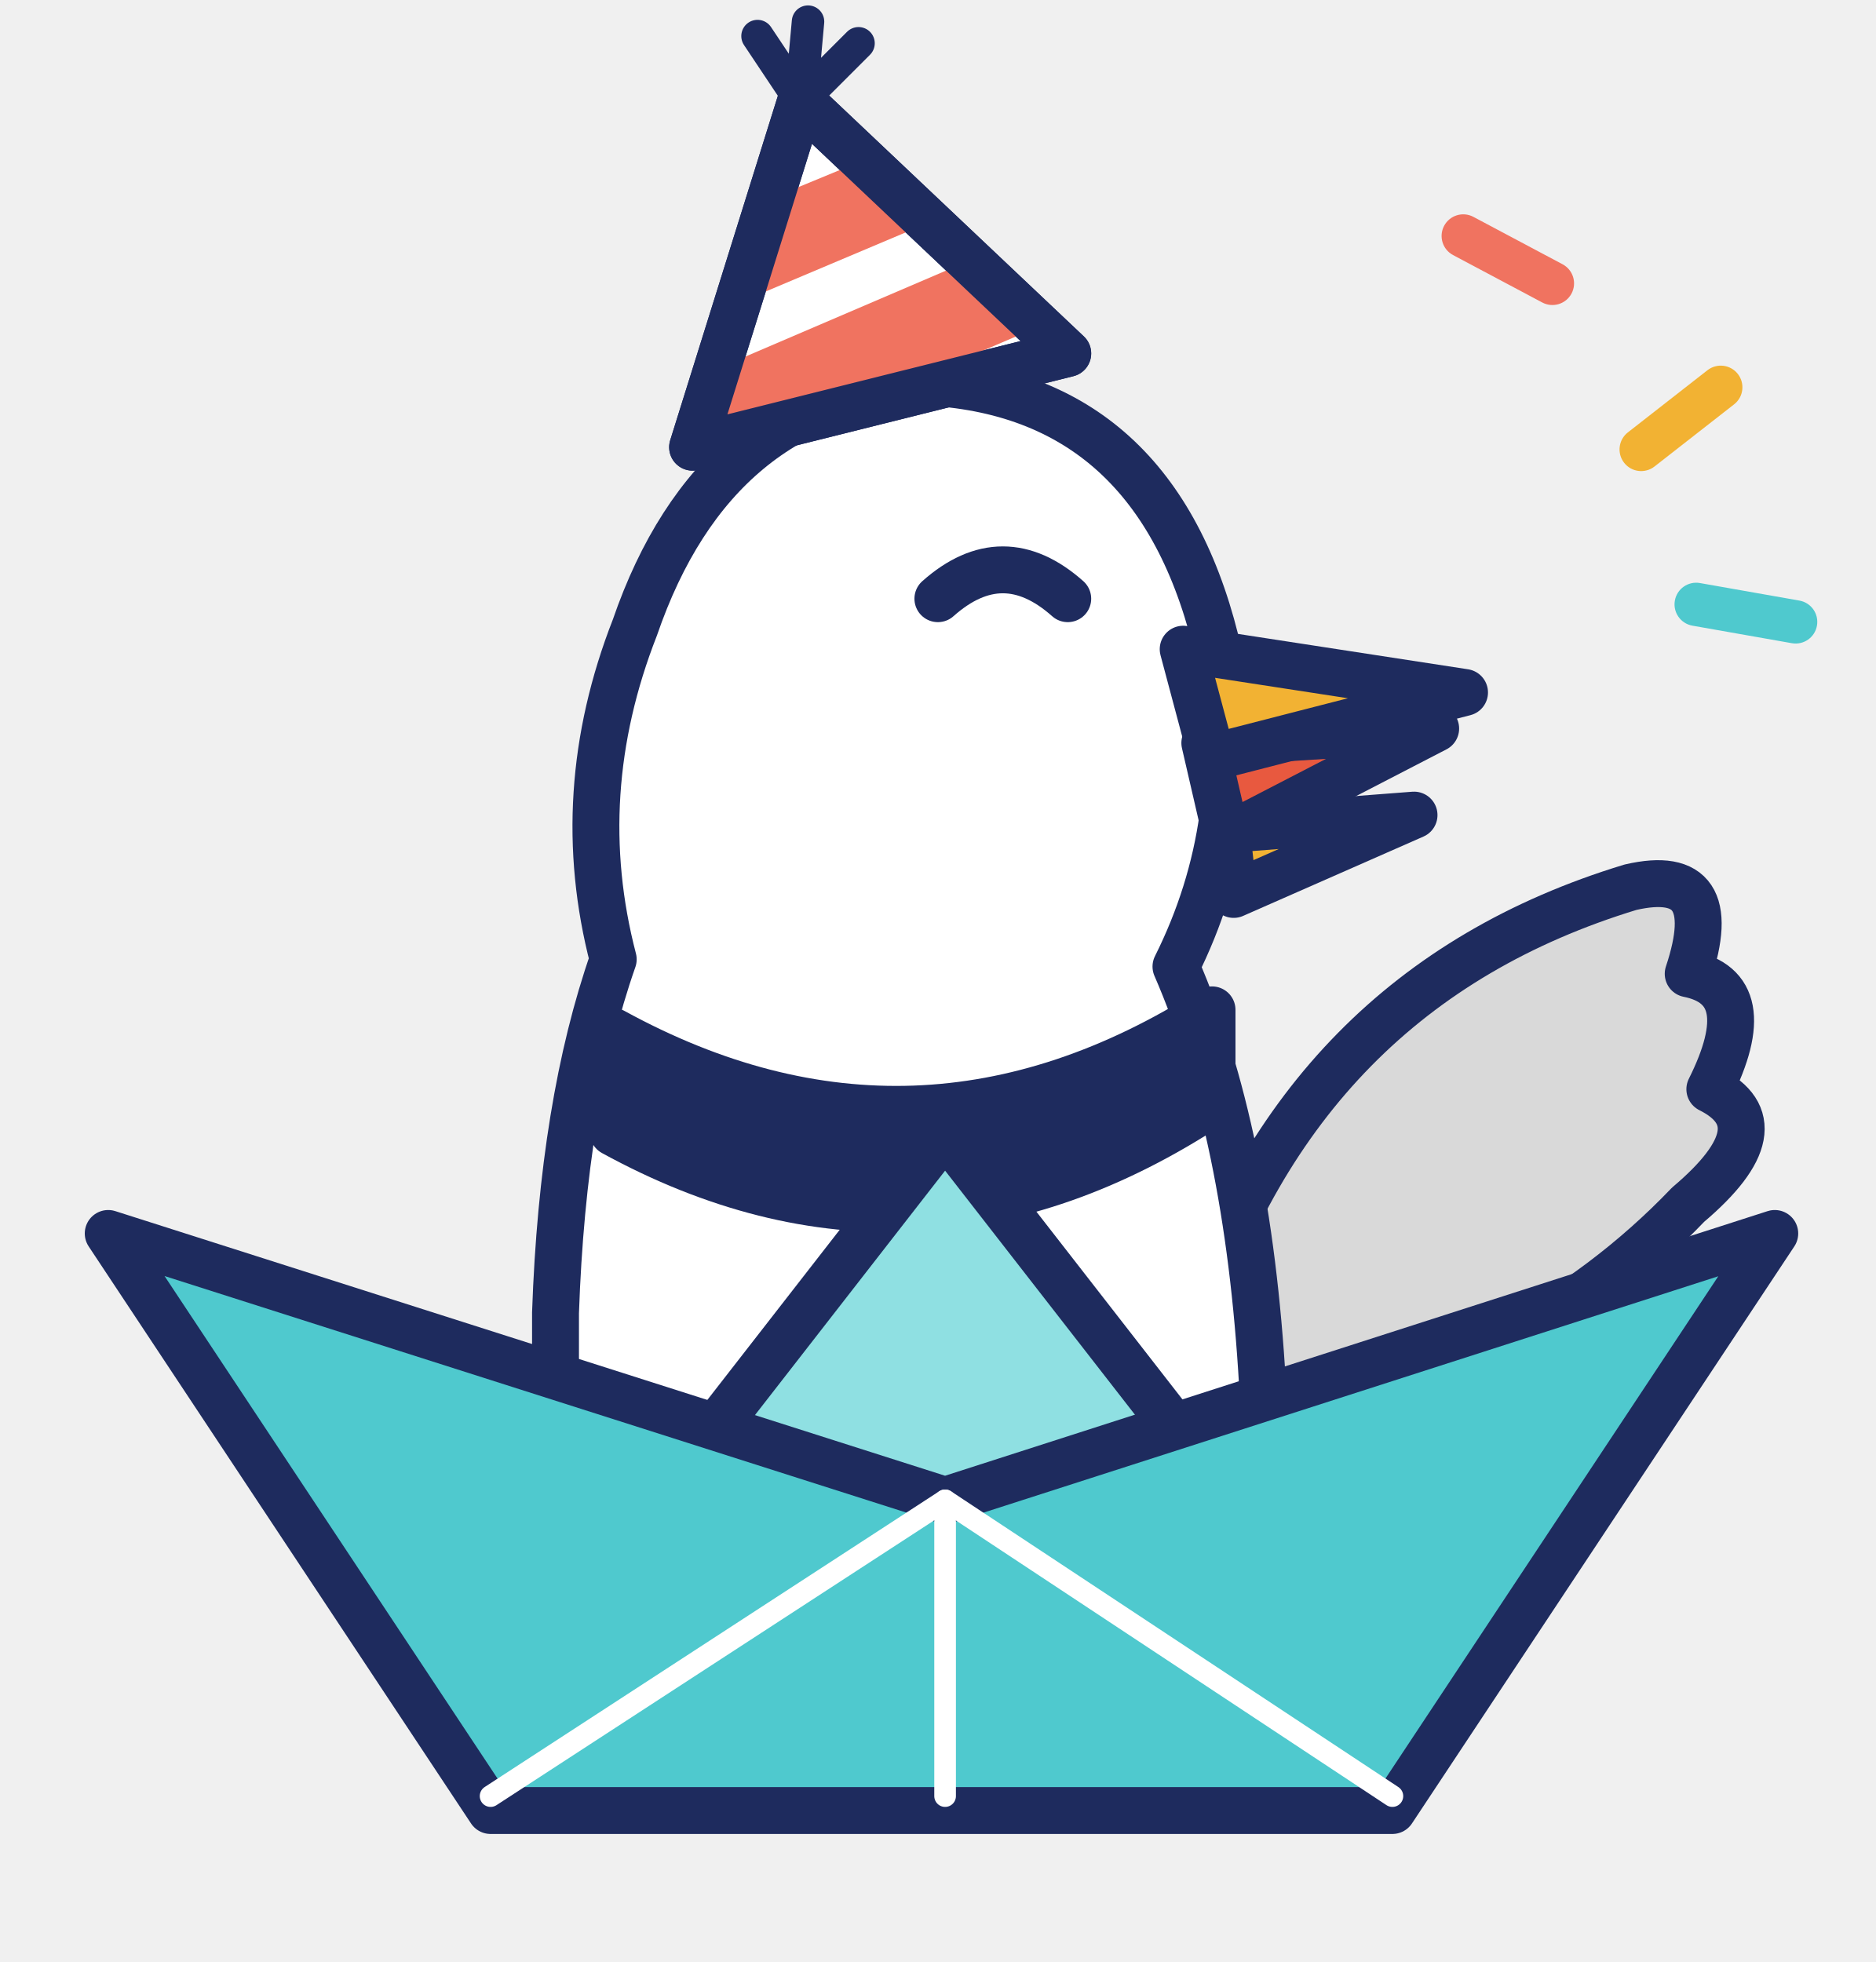
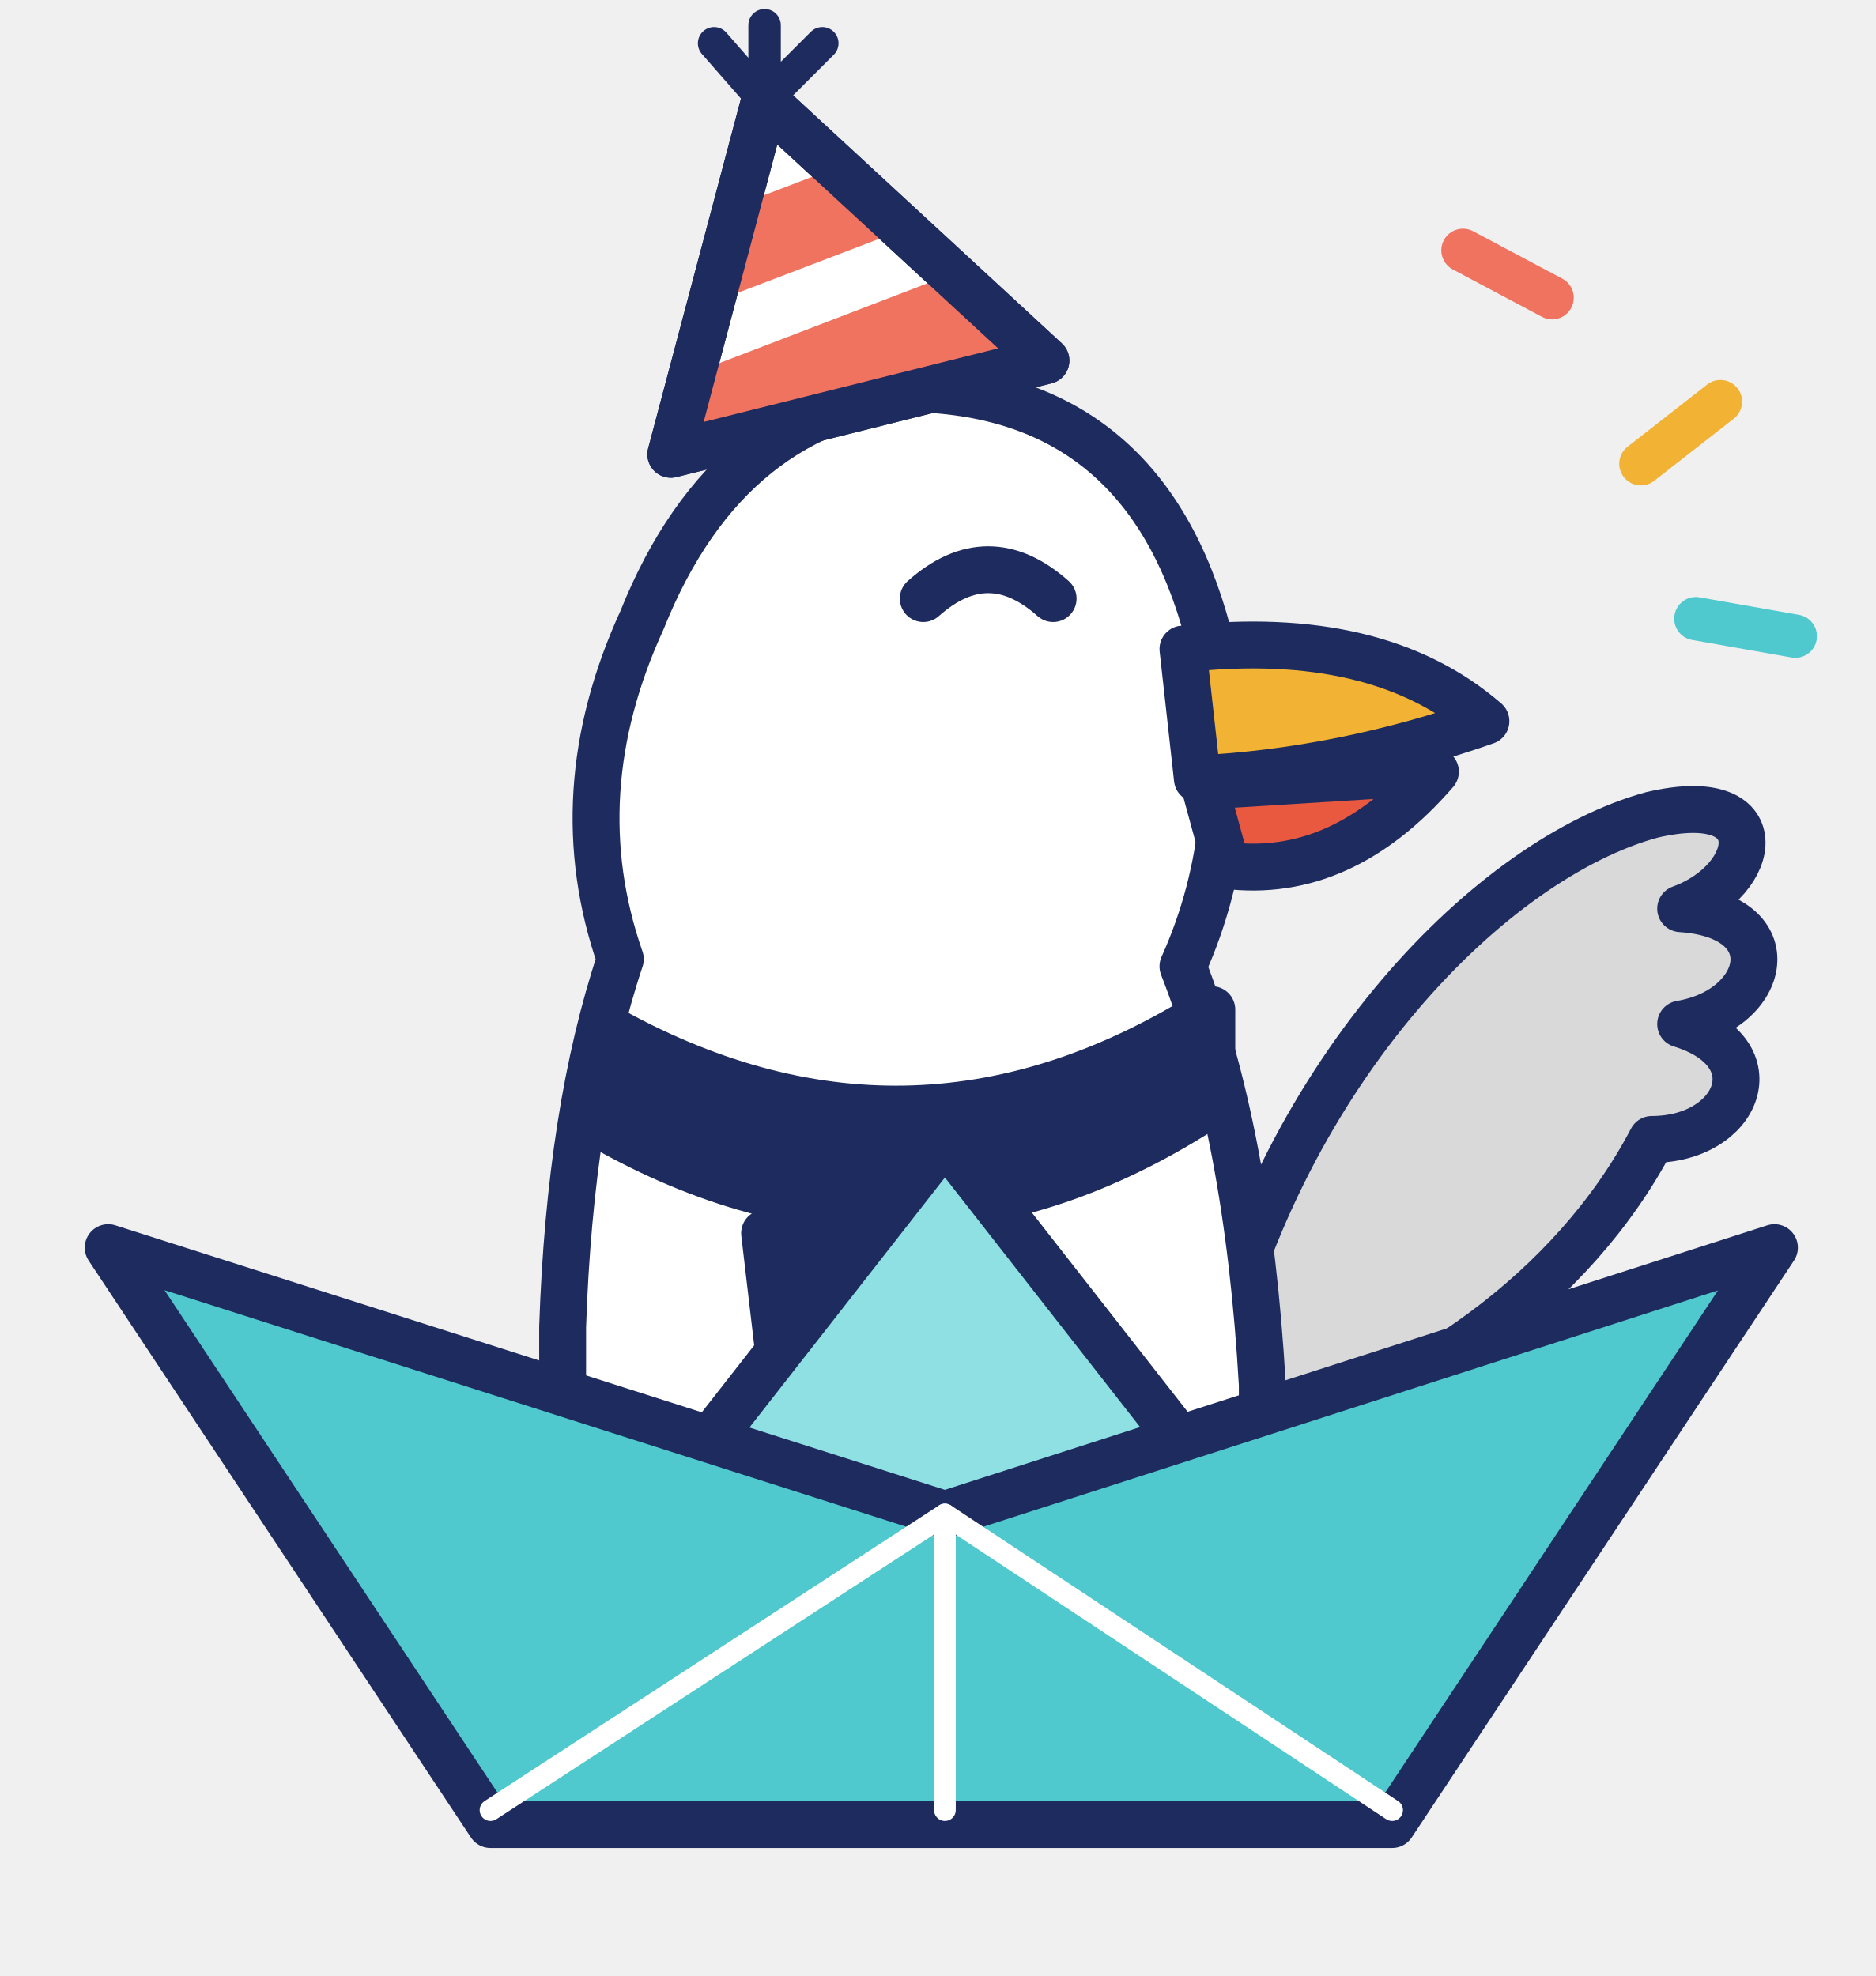
- <svg xmlns="http://www.w3.org/2000/svg" viewBox="0 -24 520 544">
+ <svg xmlns="http://www.w3.org/2000/svg" viewBox="0 -28 520 548">
  <defs>
    <clipPath id="hatclip">
-       <path d="M192,100 L222,4 L296,74 Z" />
+       <path d="M186,98 L212,0 L290,72 Z" />
    </clipPath>
  </defs>
  <g stroke="#1E2B5E" stroke-width="13" stroke-linejoin="round" stroke-linecap="round">
-     <path d="M330,346 Q360,250 452,222 Q478,216 468,246 Q488,250 474,278 Q494,288 468,310 Q424,356 352,372 Z" fill="#D9D9D9" />
-     <path d="M170,242 Q158,196 176,150 Q198,86 258,82 Q322,86 338,158 Q346,204 326,244 Q346,290 350,360 L350,430 L154,430 L154,340 Q156,282 170,242 Z" fill="#FFFFFF" />
-     <path d="M334,182 L398,178 L340,208 Z" fill="#E8593F" />
-     <path d="M328,156 L406,168 L336,186 Z" fill="#F2B233" />
-     <path d="M340,206 L392,202 L342,224 Z" fill="#F2B233" />
-     <path d="M260,142 Q278,126 296,142" fill="none" />
-     <path d="M170,262 Q254,308 336,256 L336,282 Q254,336 170,290 Z" fill="#1E2B5E" />
-     <path d="M244,296 L272,290 L278,314 L250,320 Z" fill="#1E2B5E" />
-     <path d="M256,314 L282,362 L232,344 Z" fill="#1E2B5E" />
-     <path d="M192,100 L222,4 L296,74 Z" fill="#FFFFFF" />
+     <path d="M336,352 C356,268 414,210 458,198 C492,190 488,216 466,224 C496,226 490,252 466,256 C492,264 482,288 458,288 C436,330 392,360 348,372 Z" fill="#D9D9D9" />
+     <path d="M172,238 Q156,192 178,144 Q202,84 258,80 Q320,84 336,152 Q346,200 328,240 Q346,286 350,356 L350,430 L156,430 L156,340 Q158,280 172,238 Z" fill="#FFFFFF" />
+     <path d="M334,190 L398,186 Q372,216 340,212 Z" fill="#E8593F" />
+     <path d="M328,152 Q382,146 412,172 Q372,186 332,188 Z" fill="#F2B233" />
+     <path d="M256,138 Q274,122 292,138" fill="none" />
+     <path d="M170,258 Q254,304 336,252 L336,278 Q254,332 170,286 Z" fill="#1E2B5E" />
+     <path d="M236,290 L268,286 L272,312 L242,316 Z" fill="#1E2B5E" />
+     <path d="M252,308 L276,356 L228,340 Z" fill="#1E2B5E" />
+     <path d="M248,308 L216,348 L212,314 Z" fill="#1E2B5E" />
+     <path d="M186,98 L212,0 L290,72 Z" fill="#FFFFFF" />
    <g clip-path="url(#hatclip)" stroke="none">
-       <path d="M176,88 L302,34 L308,58 L182,112 Z" fill="#F07360" />
-       <path d="M192,40 L284,2 L290,24 L200,62 Z" fill="#F07360" />
+       <path d="M170,84 L316,28 L322,52 L176,108 Z" fill="#F07360" />
+       <path d="M186,36 L296,-6 L302,16 L192,58 Z" fill="#F07360" />
    </g>
-     <path d="M192,100 L222,4 L296,74 Z" fill="none" />
-     <path d="M222,4 L210,-14 M222,4 L224,-18 M222,4 L238,-12" fill="none" stroke-width="9" />
-     <path d="M262,290 L178,398 L346,398 Z" fill="#8FE0E2" />
+     <path d="M186,98 L212,0 L290,72 Z" fill="none" />
+     <path d="M212,0 L198,-16 M212,0 L212,-21 M212,0 L228,-16" fill="none" stroke-width="9" />
+     <path d="M262,288 L176,398 L348,398 Z" fill="#8FE0E2" />
    <path d="M30,318 L262,392 L492,318 L386,478 L136,478 Z" fill="#4FC9CE" />
    <g stroke="#FFFFFF" stroke-width="6">
      <path d="M262,392 L262,474" fill="none" />
      <path d="M136,474 L262,392 L386,474" fill="none" />
    </g>
    <g stroke="none">
      <rect x="398" y="42" width="40" height="12" rx="6" fill="#F07360" transform="rotate(28 418 48)" />
      <rect x="446" y="86" width="40" height="12" rx="6" fill="#F2B233" transform="rotate(-38 466 92)" />
      <rect x="464" y="140" width="40" height="12" rx="6" fill="#4FC9CE" transform="rotate(10 484 146)" />
    </g>
  </g>
</svg>
